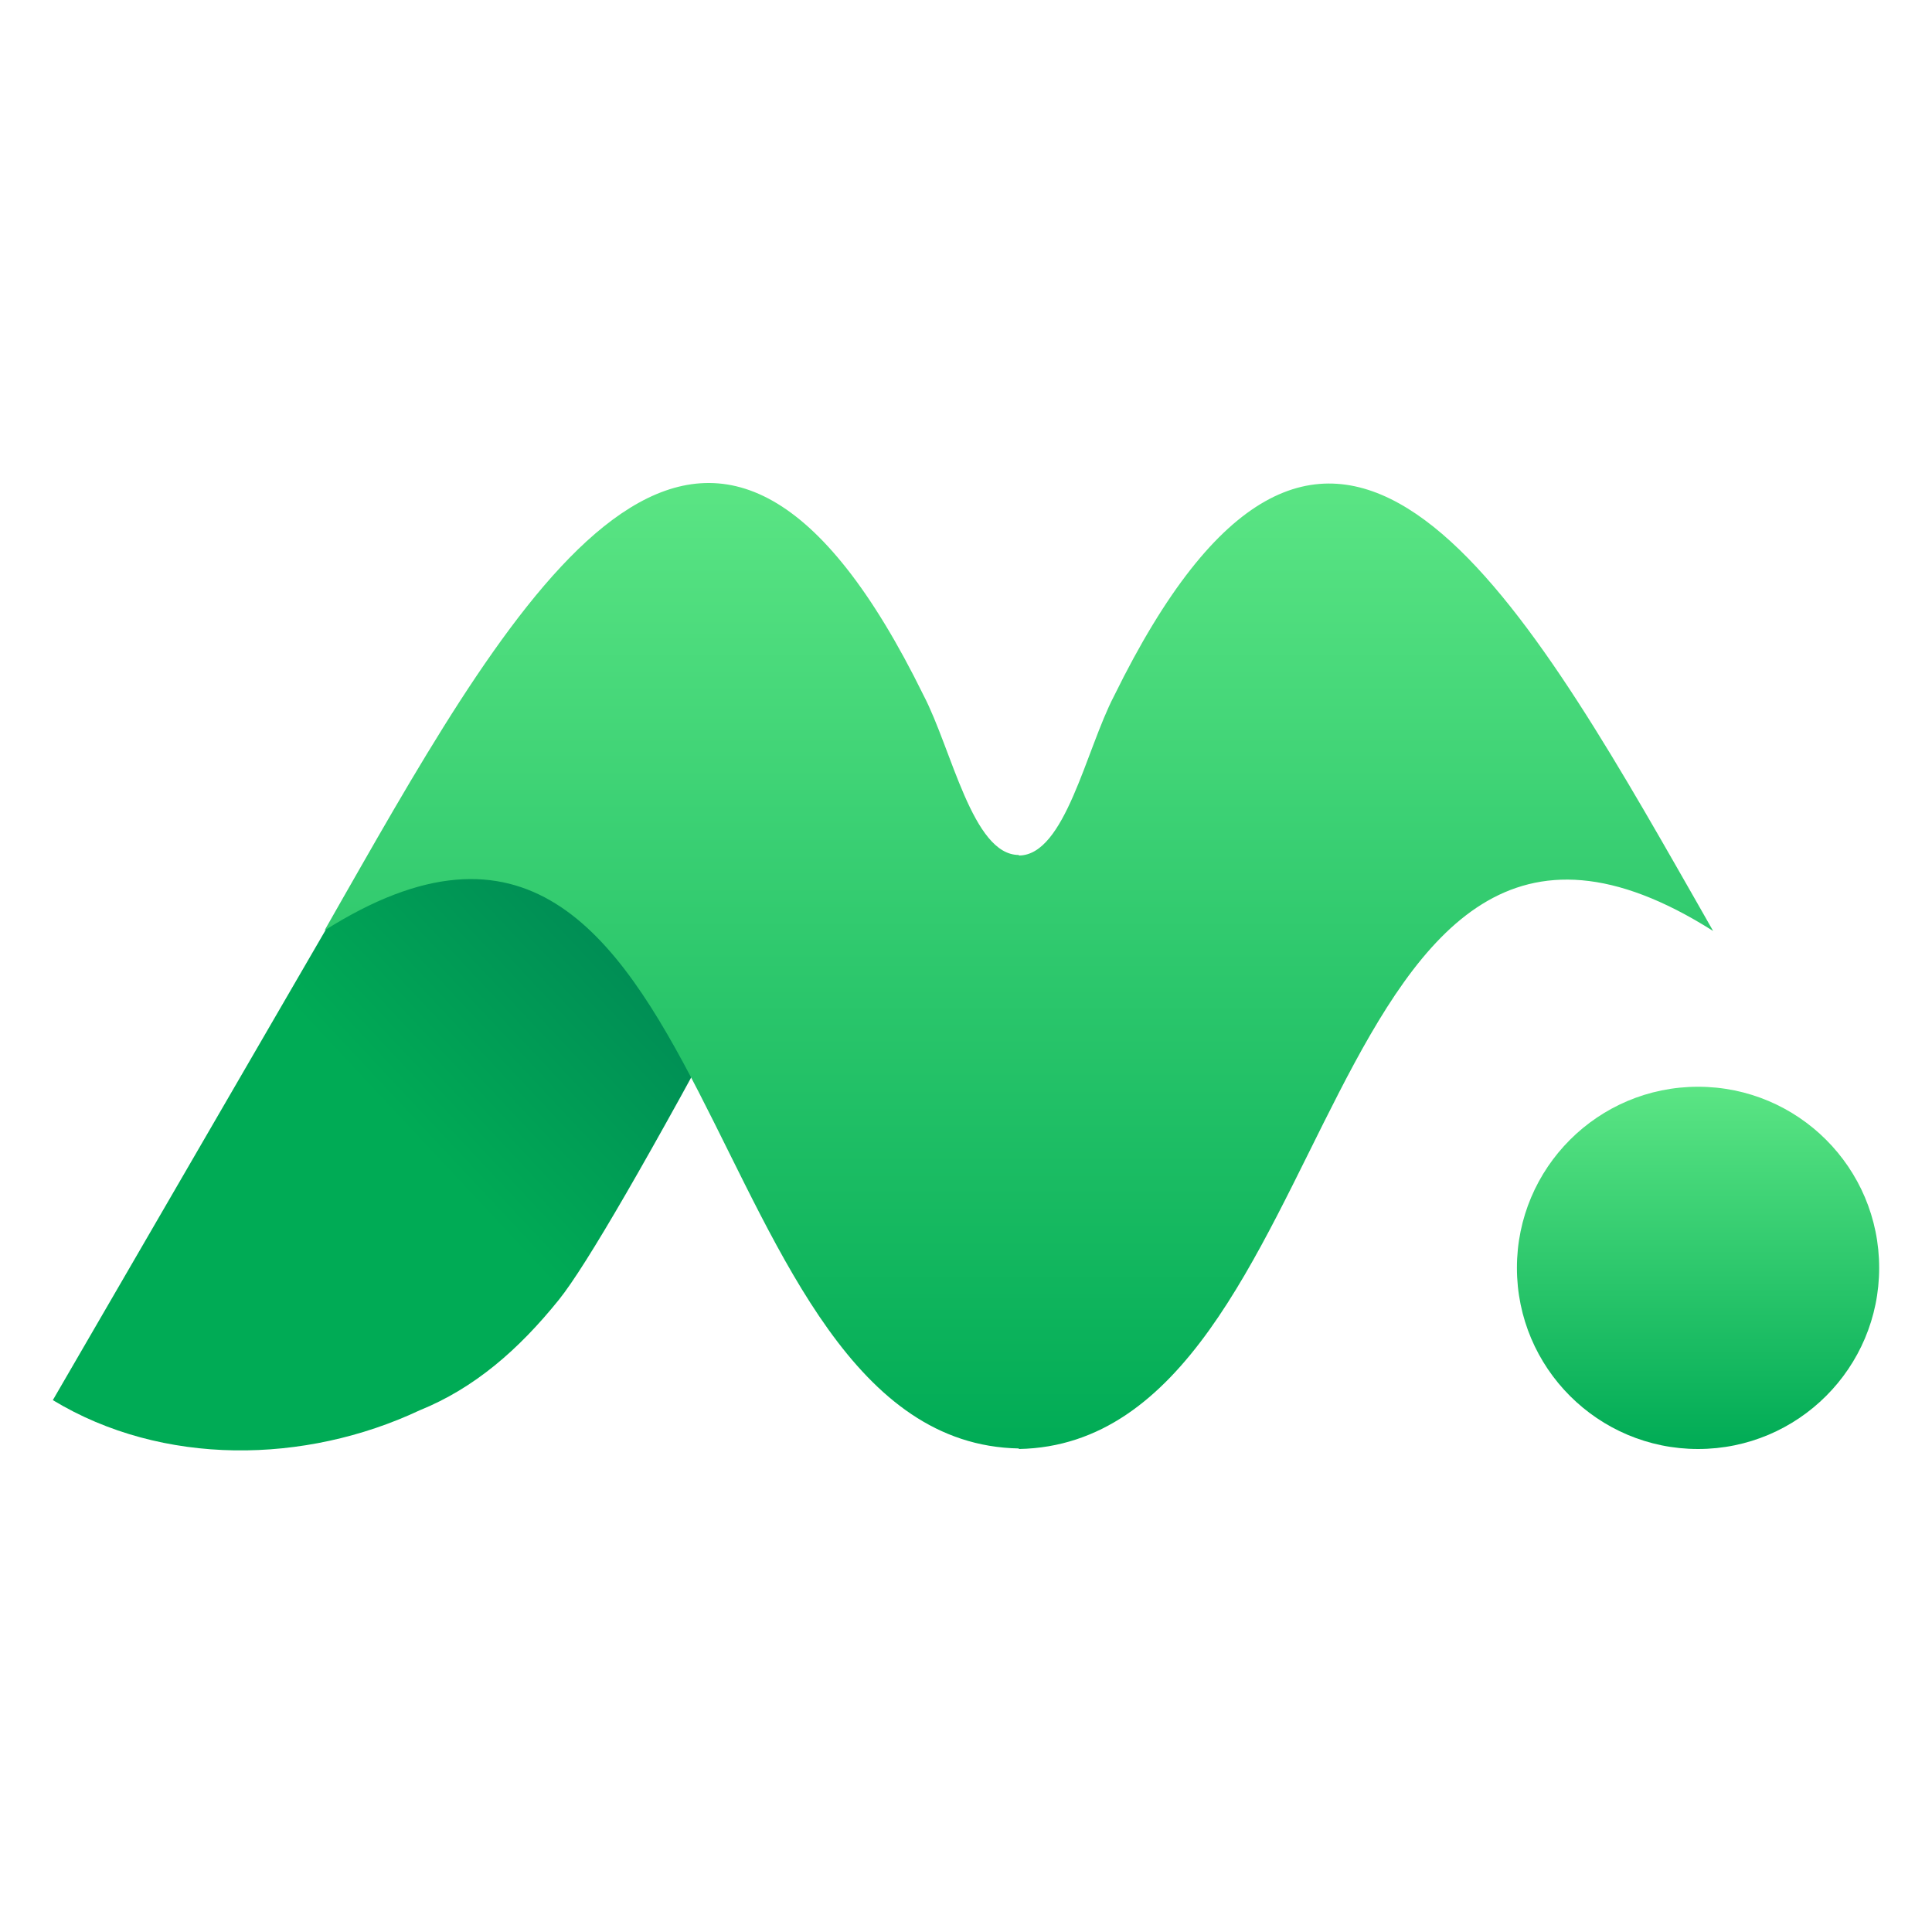
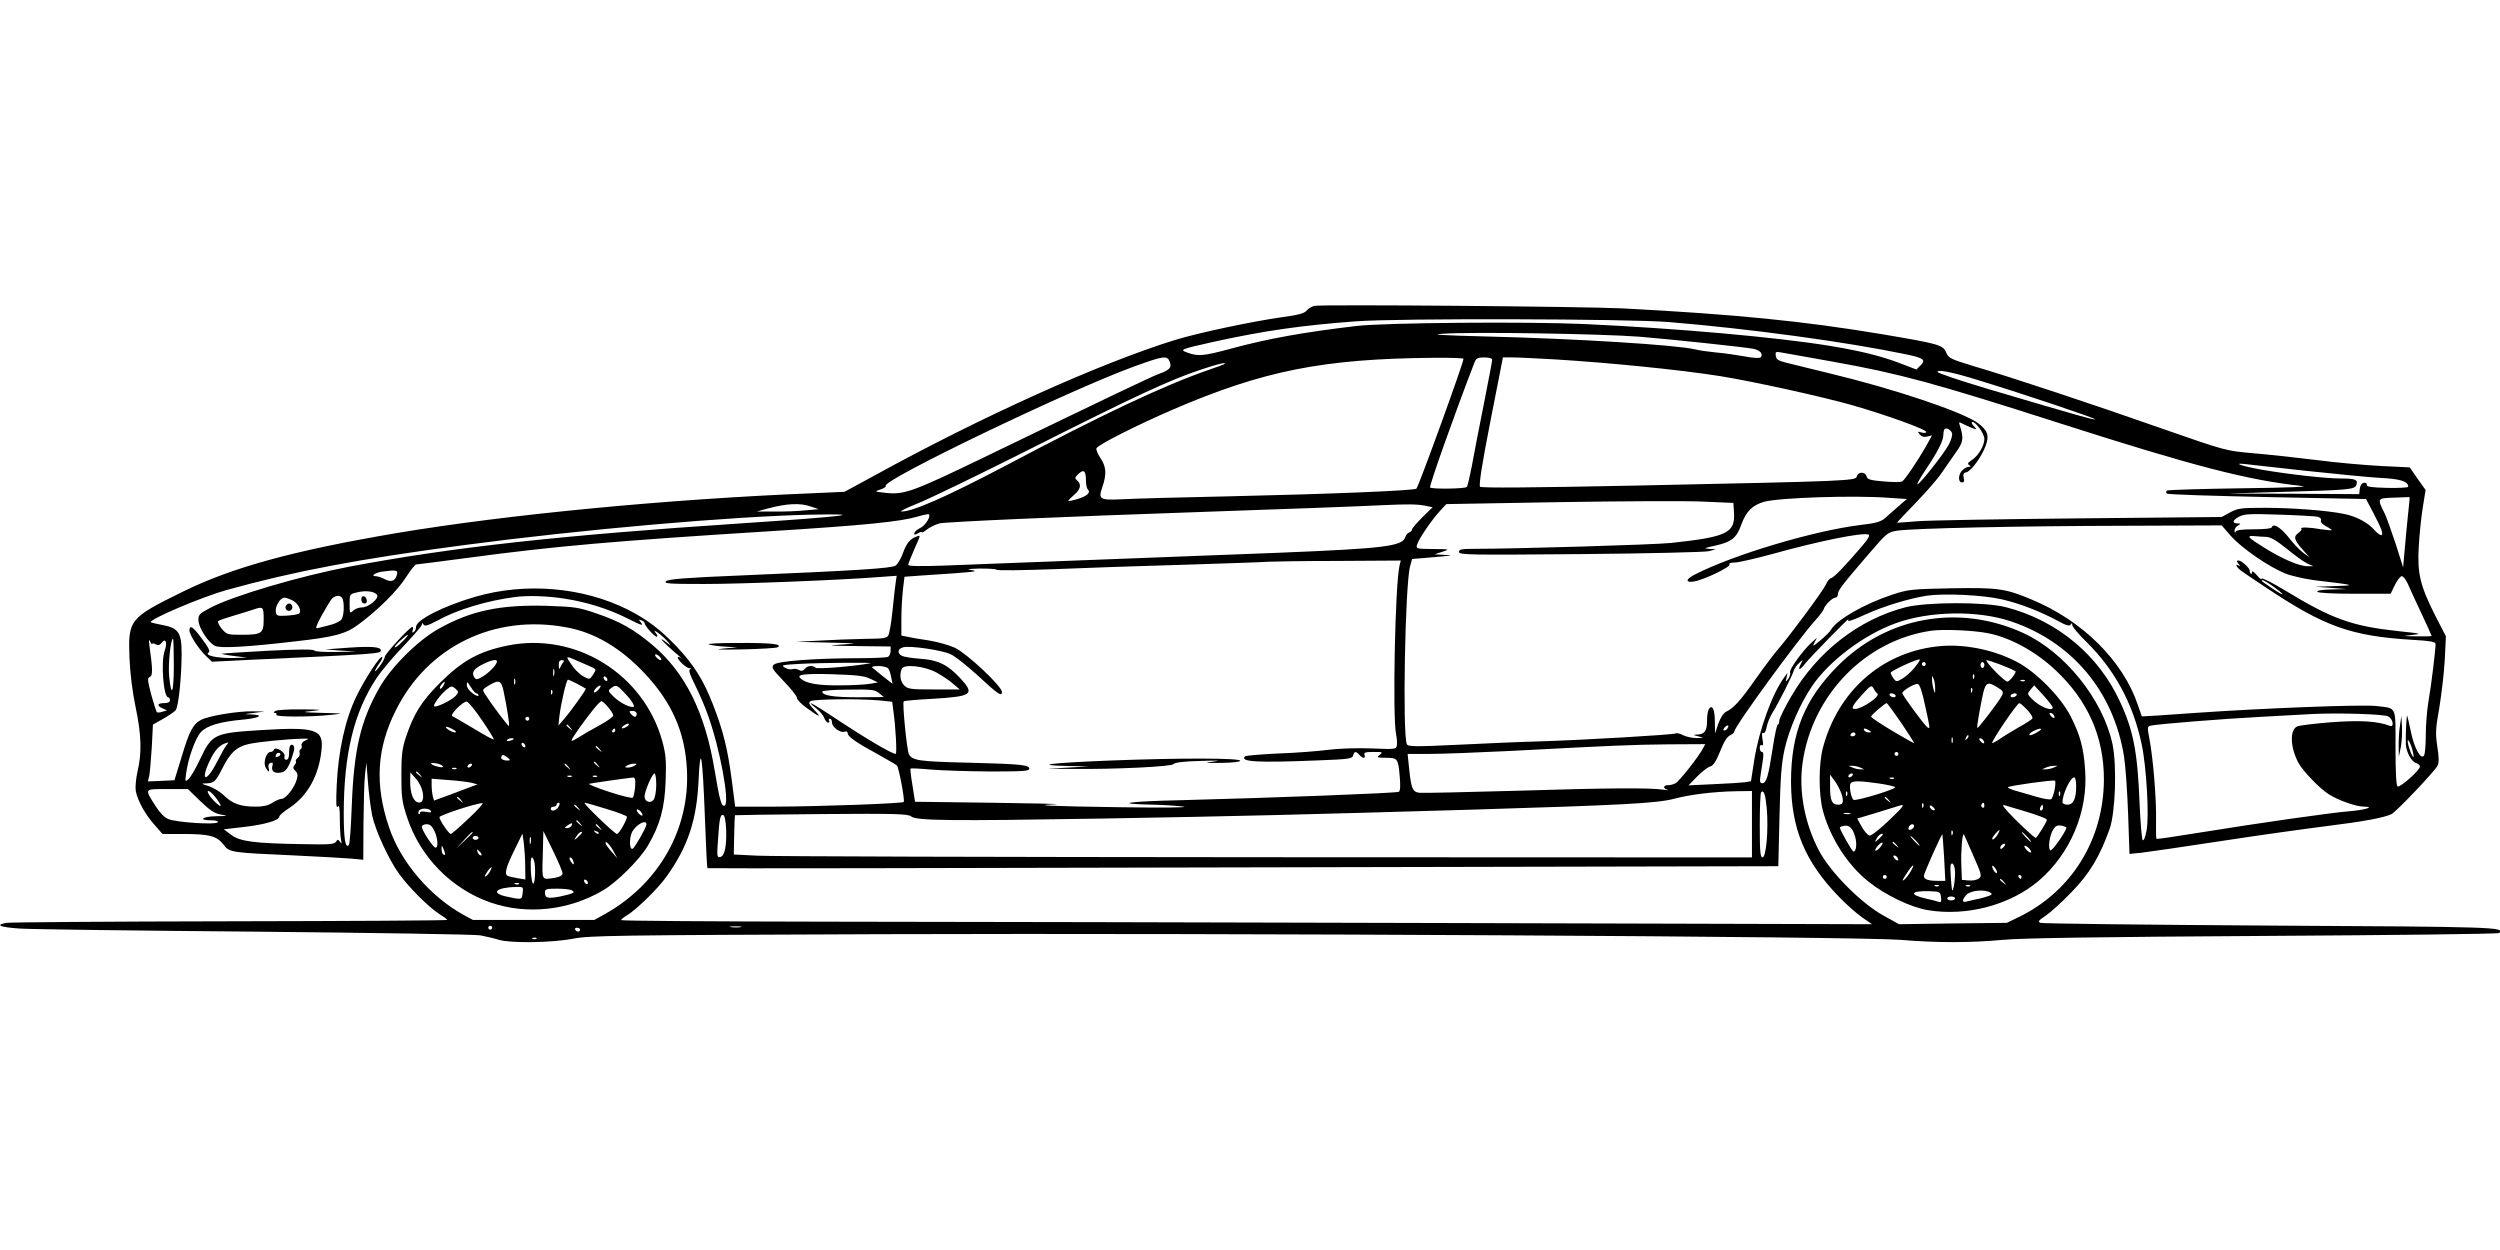
- <svg xmlns="http://www.w3.org/2000/svg" height="512" viewBox="0 0 512 512" width="512">
-   <linearGradient id="a" x1="100%" x2="50%" y1="5.663%" y2="50%">
-     <stop offset="0" stop-color="#007b55" />
-     <stop offset="1" stop-color="#00ab55" />
-   </linearGradient>
-   <linearGradient id="b" x1="50%" x2="50%" y1="0%" y2="100%">
-     <stop offset="0" stop-color="#5be584" />
-     <stop offset="1" stop-color="#00ab55" />
-   </linearGradient>
-   <g fill="none" fill-rule="evenodd" transform="translate(14 128)">
-     <path d="m92.807 83.107c44.289 22.889 46.308 23.935 46.401 23.98.012.009.642.333 44.793 23.153-26.072 48.54-42.693 77.266-49.868 86.179-10.759 13.37-22.495 23.493-36.93 29.334-30.346 14.262-68.07 14.929-97.202-2.704z" fill="url(#a)" />
-     <g fill="url(#b)">
-       <path d="m430.31 101.726c-46.271-80.956-94.1-157.228-149.043-45.344-7.516 14.383-12.995 42.337-25.267 42.337v-.142c-12.272 0-17.749-27.953-25.265-42.337-54.945-111.885-102.774-35.612-149.045 45.344-3.482 6.105-6.827 11.932-9.69 16.996 106.038-67.127 97.11 135.666 184 137.278v.142c86.891-1.611 77.962-204.405 184-137.28-2.861-5.062-6.206-10.889-9.69-16.994" />
-       <path d="m436 256c26.509 0 48-21.491 48-48s-21.491-48-48-48-48 21.491-48 48 21.491 48 48 48" />
-     </g>
+ <svg xmlns="http://www.w3.org/2000/svg" version="1.0" width="1280pt" height="640pt" viewBox="0 0 1280 640" preserveAspectRatio="xMidYMid meet">
+   <g transform="translate(0,640) scale(0.1,-0.1)" fill="#000000" stroke="none">
+     <path d="M6730 4834 c-14 -3 -32 -14 -40 -24 -11 -14 -42 -23 -126 -34 -155 -22 -429 -80 -549 -117 -384 -119 -990 -392 -1540 -695 l-151 -82 -154 -7 c-748 -30 -1570 -109 -2137 -204 -531 -90 -845 -176 -1098 -301 -273 -134 -280 -143 -272 -340 3 -77 15 -173 31 -249 30 -141 33 -237 10 -331 -8 -37 -12 -80 -9 -99 10 -51 47 -119 95 -173 l42 -48 106 0 c133 0 172 -10 206 -54 31 -41 34 -41 366 -56 124 -6 253 -13 288 -16 l62 -6 1 189 c1 103 4 215 8 248 l7 60 8 -100 c4 -55 14 -131 21 -168 16 -77 85 -228 139 -302 50 -69 151 -170 203 -203 24 -15 43 -29 43 -32 0 -3 -501 -6 -1113 -7 -611 -1 -1127 -5 -1144 -8 -60 -11 -34 -22 65 -29 53 -4 594 -11 1202 -16 619 -6 1129 -14 1160 -19 30 -6 73 -16 95 -23 60 -18 273 -15 380 6 83 16 205 18 1585 23 1791 6 4996 -12 5210 -29 189 -16 364 -15 525 0 91 9 493 15 1332 20 661 4 1205 10 1209 15 31 30 -16 32 -1174 38 -636 4 -1165 10 -1175 14 -14 6 -10 12 26 36 24 16 84 70 133 121 93 96 144 181 195 323 30 83 38 325 15 435 -49 229 -245 473 -459 570 -328 149 -696 83 -947 -169 -171 -172 -240 -343 -240 -594 1 -239 71 -409 245 -588 37 -39 91 -86 119 -106 l51 -35 -2150 6 c-1182 3 -2624 7 -3202 7 -579 1 -1053 4 -1053 8 0 4 12 14 28 23 49 29 162 139 206 202 109 153 154 289 163 496 9 190 20 125 32 -193 5 -143 11 -260 13 -262 2 -2 1236 0 2743 4 l2740 6 6 255 c5 208 10 272 27 348 24 103 79 229 139 318 89 131 266 264 429 323 173 63 418 67 589 10 314 -105 527 -360 580 -692 8 -51 17 -184 21 -296 l7 -203 61 6 c34 4 221 31 416 61 195 30 434 63 530 75 194 24 299 44 335 62 27 15 217 215 235 247 8 16 8 41 -1 99 -10 68 -9 91 10 197 11 66 24 175 28 243 l6 124 -57 111 c-75 149 -90 213 -82 347 3 58 12 147 20 198 l15 93 -41 58 -40 58 -144 7 c-80 4 -231 17 -337 31 -106 13 -253 29 -327 35 -134 12 -137 13 -450 122 -358 126 -783 267 -974 323 -121 37 -129 41 -142 71 -16 38 -38 44 -329 93 -399 67 -755 102 -1325 132 -208 10 -1538 21 -1580 13z m1815 -83 c413 -34 913 -102 1218 -166 86 -18 99 -28 70 -56 l-21 -21 -78 30 c-101 39 -207 65 -364 91 -276 45 -783 90 -1260 112 -296 13 -1018 7 -1165 -10 -270 -32 -451 -64 -646 -117 -136 -37 -165 -39 -218 -20 -44 16 -40 17 133 56 254 56 455 85 731 105 216 16 1395 13 1600 -4z m-150 -75 c188 -16 526 -52 583 -62 34 -7 52 -28 36 -44 -5 -5 -40 -3 -80 5 -40 7 -105 17 -145 20 -41 4 -90 11 -109 16 -95 23 -610 55 -1061 66 -238 6 -300 10 -234 14 148 11 817 0 1010 -15z m985 -127 c347 -62 520 -109 1175 -319 678 -217 956 -289 1229 -318 47 -4 -58 -9 -306 -12 -207 -3 -380 -8 -384 -12 -4 -5 -4 -11 0 -15 4 -5 235 -12 514 -18 l506 -10 37 -70 c43 -82 55 -115 40 -115 -6 0 -21 12 -34 26 -32 38 -94 71 -157 83 -90 18 -266 31 -406 31 -118 0 -135 -2 -175 -23 l-44 -24 -730 -7 c-402 -4 -775 -10 -830 -15 -55 -4 -101 -8 -102 -7 -1 1 42 46 95 101 53 55 114 124 134 155 21 30 54 78 73 105 37 51 40 71 20 134 -7 21 -6 22 13 12 11 -6 33 -16 48 -22 28 -10 28 -10 9 10 -10 12 -13 21 -7 21 19 0 62 -61 62 -88 0 -34 -31 -86 -65 -108 -20 -13 -23 -19 -13 -25 10 -7 10 -9 -1 -9 -8 0 -23 -7 -33 -17 -22 -20 -24 -63 -3 -63 11 0 14 7 9 24 -4 18 -1 25 14 28 25 7 76 76 98 134 20 54 12 79 -38 117 -76 57 -429 176 -763 256 -94 23 -192 47 -220 54 -40 10 -51 17 -53 35 -3 21 -1 23 30 17 18 -3 134 -24 258 -46z m-3391 -1 c11 -30 1 -42 -57 -63 -45 -17 -243 -112 -907 -433 -350 -169 -396 -185 -485 -176 -64 7 -65 7 -32 18 18 6 30 14 27 18 -27 26 938 490 1270 611 155 56 171 58 184 25z m1504 15 c5 -8 -229 -653 -241 -665 -11 -10 -453 -28 -952 -39 -250 -5 -498 -12 -550 -15 -120 -6 -128 -1 -106 62 23 67 20 105 -10 149 -14 21 -23 43 -20 50 6 17 206 118 391 198 463 199 767 260 1332 265 83 1 154 -1 156 -5z m147 -5 c0 -7 -20 -112 -44 -233 -24 -121 -52 -263 -61 -315 -10 -52 -21 -99 -25 -103 -8 -10 -179 -12 -188 -3 -6 6 126 378 227 639 9 23 16 27 51 27 25 0 40 -5 40 -12z m320 2 c280 -17 640 -53 849 -86 167 -27 522 -105 676 -149 180 -52 385 -126 378 -138 -2 -4 -14 -5 -26 -1 -20 6 -20 5 -8 -10 10 -12 22 -15 39 -11 l24 6 -32 -58 c-42 -73 -107 -170 -121 -178 -6 -4 -48 -4 -94 0 -70 6 -84 10 -88 26 -7 25 -43 25 -50 0 -6 -23 -28 -24 -1125 -47 -546 -11 -797 -13 -804 -6 -7 7 9 112 53 336 l64 326 50 0 c28 0 124 -5 215 -10z m-1691 -24 c-2 -2 -40 -16 -84 -31 -230 -80 -549 -231 -1032 -487 -302 -159 -482 -239 -538 -237 -11 0 25 18 80 40 55 21 323 151 595 288 528 266 694 343 854 397 89 30 138 42 125 30z m3858 -82 c239 -73 605 -196 600 -201 -5 -4 -81 17 -557 158 -140 42 -250 79 -250 85 0 14 79 -2 207 -42z m-133 -271 c4 -9 -4 -36 -16 -59 -25 -47 -148 -203 -161 -204 -4 0 14 33 41 73 62 92 92 150 92 180 0 13 3 26 6 30 9 9 32 -3 38 -20z m1816 -194 c151 -16 322 -33 380 -36 101 -5 140 -18 140 -45 0 -5 -48 -7 -107 -6 -84 2 -107 6 -105 16 1 8 -5 12 -15 10 -11 -2 -19 -14 -21 -31 l-3 -27 -337 2 -337 1 295 9 c327 9 355 12 364 34 11 28 -4 34 -77 34 -80 0 -274 22 -412 46 -95 17 -149 36 -80 28 22 -2 164 -18 315 -35z m-6250 -49 c0 -20 4 -40 10 -46 16 -16 -4 -34 -53 -49 -26 -8 -47 -12 -47 -9 0 3 14 17 30 31 33 27 38 54 15 73 -13 11 -13 15 7 34 27 25 38 16 38 -34z m4114 -89 l89 -6 -44 -38 c-24 -21 -55 -48 -69 -61 -20 -17 -46 -25 -125 -34 -237 -29 -650 -152 -846 -253 -49 -24 -52 -44 -5 -36 50 8 189 75 181 87 -4 6 7 10 28 10 18 0 105 20 193 44 242 67 460 111 491 99 8 -3 -2 -23 -30 -55 -83 -98 -150 -168 -162 -168 -6 0 -19 -15 -27 -34 -17 -35 -184 -261 -245 -331 -19 -22 -70 -89 -113 -150 -80 -114 -113 -150 -152 -169 -14 -7 -29 -30 -40 -61 l-17 -50 -1 62 c0 61 -14 89 -31 62 -5 -8 -9 -34 -9 -59 0 -52 -12 -69 -49 -71 -25 -1 -24 -2 4 -9 30 -8 30 -8 -8 -9 -21 0 -51 6 -68 14 -16 9 -34 13 -39 10 -11 -7 -473 -34 -700 -41 -85 -2 -271 -10 -412 -17 -228 -11 -259 -10 -265 3 -23 51 -9 822 17 912 l10 36 73 6 c141 12 146 13 92 15 l-50 3 40 13 c40 13 39 13 -48 14 -87 1 -88 1 -81 24 9 29 72 122 115 169 l34 37 575 10 c316 5 647 7 735 3 l160 -7 3 -48 c7 -106 -35 -126 -323 -157 -87 -9 -793 -30 -1008 -30 -65 0 -77 -3 -77 -16 0 -15 51 -16 623 -11 343 3 638 10 657 15 l35 10 -35 2 c-29 2 -25 4 30 16 86 19 111 39 136 109 24 67 57 99 117 116 77 21 459 34 641 20z m2655 -86 c-5 -50 -13 -130 -17 -180 l-8 -90 -38 120 c-22 66 -47 136 -56 155 -40 80 -40 79 47 82 43 2 79 3 80 3 1 -1 -2 -41 -8 -90z m-8176 41 l39 -13 -69 -6 c-37 -4 -108 -7 -158 -6 l-90 0 50 14 c104 28 172 31 228 11z m3142 5 l40 -8 -52 -51 c-29 -29 -53 -57 -53 -62 0 -6 -7 -13 -15 -16 -8 -3 -17 -14 -20 -24 -15 -47 -105 -58 -645 -80 -306 -12 -1460 -56 -1722 -66 -120 -4 -178 -3 -178 4 0 5 14 40 30 77 35 79 35 76 13 68 -33 -11 -52 -35 -70 -85 -10 -28 -27 -57 -38 -64 -22 -14 -196 -25 -785 -50 -292 -12 -378 -19 -390 -30 -12 -12 15 -14 195 -14 192 0 702 20 903 36 l83 6 -5 -34 c-3 -18 -10 -82 -16 -142 -6 -60 -16 -118 -21 -128 -8 -16 -24 -18 -122 -19 -62 -1 -166 -5 -232 -9 l-120 -6 165 -4 c156 -4 160 -4 70 -10 -83 -5 -74 -6 78 -8 l172 -2 0 -24 c0 -13 -7 -27 -16 -30 -9 -3 -79 -6 -157 -6 -224 -1 -407 -15 -425 -33 -14 -14 -8 -23 51 -85 37 -38 67 -76 67 -84 0 -9 21 -32 48 -51 70 -51 81 -54 42 -13 -29 31 -32 38 -20 46 17 11 250 13 351 4 l67 -7 6 -46 c12 -83 19 -221 12 -221 -20 0 -159 82 -339 202 -93 61 -125 76 -69 32 19 -15 38 -37 42 -50 5 -13 14 -24 20 -24 6 0 8 5 5 10 -3 6 -1 10 4 10 6 0 11 -9 11 -20 0 -23 44 -55 65 -46 9 3 15 0 15 -7 0 -18 39 -46 151 -107 52 -29 97 -55 101 -59 10 -9 42 -180 35 -187 -8 -8 -422 -23 -657 -24 l-206 0 -17 133 c-21 162 -44 255 -97 391 -49 125 -96 200 -184 294 -86 90 -152 140 -252 191 -230 115 -522 140 -779 66 -165 -48 -305 -119 -305 -155 0 -11 -5 -22 -12 -26 -8 -5 -9 -2 -5 9 3 10 3 17 -2 17 -13 0 -141 -139 -141 -153 0 -7 -11 -28 -25 -47 -14 -19 -25 -30 -25 -26 0 4 9 21 21 38 12 16 19 31 16 34 -9 10 -89 -111 -133 -203 -57 -118 -92 -279 -100 -452 -4 -90 -3 -122 5 -111 8 11 11 -6 11 -65 0 -44 3 -91 6 -105 5 -20 3 -22 -5 -10 -10 13 -12 13 -21 0 -8 -13 -36 -15 -172 -12 -250 4 -320 14 -365 48 l-37 28 104 12 c105 12 180 34 180 53 0 6 24 27 54 46 91 61 149 165 162 294 12 107 -28 120 -308 103 -241 -15 -252 -20 -312 -146 -24 -51 -52 -99 -62 -106 -16 -14 -17 -12 -11 30 10 77 47 180 75 211 31 34 97 54 220 65 81 8 106 23 40 26 -42 1 -42 1 12 8 l55 7 -61 1 c-73 2 -224 -23 -263 -43 -42 -21 -62 -58 -101 -190 l-37 -120 -68 -3 -68 -3 7 28 c3 15 9 81 13 145 l6 118 51 29 c29 16 57 36 65 44 15 18 30 164 31 289 0 109 -16 133 -99 148 -30 6 -56 12 -59 14 -13 13 262 130 388 165 349 97 678 159 1215 230 604 80 1367 147 1780 156 300 6 173 -9 -365 -45 -925 -61 -1475 -122 -2000 -221 -256 -49 -602 -151 -715 -212 -55 -29 -60 -35 -59 -64 2 -39 51 -114 85 -130 28 -13 162 -6 409 23 205 23 260 38 327 88 99 73 200 174 242 241 23 36 46 65 52 65 6 0 129 16 273 35 442 59 725 84 1536 135 495 31 668 49 758 75 30 9 56 14 58 12 11 -11 -18 -57 -42 -69 -15 -7 -30 -19 -32 -26 -3 -11 0 -12 17 -3 11 7 21 9 21 6 0 -4 12 3 26 14 15 12 43 25 63 31 33 8 610 34 1376 60 329 11 818 29 905 34 113 5 166 5 205 -3z m4572 -57 c13 -4 20 -11 16 -19 -3 -8 8 -20 27 -30 18 -9 30 -18 28 -20 -1 -1 -25 1 -53 5 -62 11 -111 12 -102 3 4 -3 -2 -12 -13 -20 -29 -20 -25 -37 18 -85 l37 -42 -33 24 c-18 14 -51 48 -73 77 -41 52 -80 76 -87 54 -2 -7 -35 -11 -92 -11 -61 0 -90 -4 -93 -12 -3 -8 -6 -6 -6 4 -1 9 7 22 17 27 16 10 16 10 0 11 -31 0 -28 17 5 34 28 15 55 16 207 11 96 -3 185 -8 197 -11z m-444 -99 c54 -61 191 -156 277 -191 32 -13 100 -28 152 -35 211 -25 214 -26 103 -30 l-100 -3 80 -6 80 -6 -78 -2 c-49 -1 -76 -6 -72 -12 4 -6 78 -10 191 -10 l184 0 22 45 c12 25 28 45 35 45 7 0 21 -17 30 -37 9 -21 40 -89 70 -152 29 -62 53 -115 53 -117 0 -2 -35 -3 -77 -2 -75 1 -76 1 -23 7 52 6 48 7 -65 19 -244 26 -344 62 -587 210 -65 39 -118 66 -118 59 -1 -6 -12 2 -25 18 -14 17 -25 24 -25 16 0 -8 -3 -12 -6 -9 -3 4 -6 10 -5 15 0 14 -42 53 -57 53 -12 0 -12 -2 -1 -17 10 -11 10 -14 2 -9 -22 13 -13 -8 10 -25 12 -9 69 -48 127 -86 302 -202 438 -250 753 -269 90 -5 117 -10 117 -21 0 -32 -22 -214 -36 -292 -8 -46 -14 -125 -14 -175 0 -50 -4 -97 -9 -104 -15 -25 -49 35 -66 116 -9 42 -18 82 -20 87 -4 12 -9 -108 -7 -148 3 -40 30 -88 53 -94 10 -3 19 -11 19 -18 0 -18 -100 -107 -114 -102 -7 3 -11 65 -11 197 0 220 8 202 -96 215 -72 9 -582 -11 -928 -35 -151 -11 -275 -19 -275 -18 -1 2 -10 28 -20 58 -76 226 -283 432 -543 540 -136 57 -173 62 -411 58 -205 -4 -222 -6 -302 -32 -145 -48 -285 -128 -316 -181 -5 -10 -30 -34 -54 -54 -38 -32 -42 -33 -30 -11 l13 25 -28 -25 c-46 -42 -115 -138 -110 -152 3 -7 -1 -22 -9 -33 -14 -19 -15 -19 -9 5 l5 25 -16 -22 c-62 -83 -130 -272 -154 -423 l-17 -110 -30 -5 c-16 -2 -88 -7 -160 -10 l-130 -6 45 46 c25 25 55 48 67 51 15 4 29 25 50 77 19 48 35 75 51 82 12 5 22 15 22 20 0 25 327 473 417 572 21 23 39 48 41 55 5 20 44 58 59 58 7 0 13 8 13 18 0 19 23 49 159 207 92 107 96 110 145 118 78 12 617 24 1166 25 l495 2 48 -55z m182 -4 c21 -1 53 -20 105 -62 41 -34 89 -68 105 -75 l30 -13 -30 0 c-41 -1 -129 37 -219 93 -89 55 -97 65 -53 61 17 -2 46 -3 62 -4z m-4439 -145 c-23 -92 -37 -777 -18 -866 4 -19 6 -44 4 -56 -3 -20 -7 -21 -129 -16 -71 3 -168 0 -222 -7 -53 -7 -169 -16 -258 -19 -89 -4 -165 -11 -168 -14 -29 -29 59 -34 380 -21 151 6 168 8 173 25 5 22 15 23 32 3 7 -8 17 -15 22 -15 6 0 8 7 4 15 -4 12 4 15 46 15 48 0 50 -1 32 -15 -17 -13 -15 -14 32 -15 60 0 63 -3 71 -101 4 -42 2 -69 -5 -73 -12 -7 -647 -31 -1117 -43 -277 -6 -352 -19 -140 -23 55 -1 125 -6 155 -10 30 -5 -115 -6 -325 -3 -358 5 -464 10 -329 15 32 2 -116 5 -331 8 l-390 5 -13 83 c-8 46 -12 85 -10 87 2 2 48 0 103 -5 55 -5 191 -9 303 -10 169 0 202 2 202 14 0 20 -42 24 -310 31 -259 6 -290 11 -307 45 -10 23 -34 260 -26 269 2 3 67 9 146 13 204 12 220 23 145 104 -65 70 -114 95 -205 101 -43 3 -86 10 -95 15 -26 13 -22 37 7 44 35 9 193 -14 241 -35 23 -10 83 -58 135 -105 109 -101 129 -115 129 -89 0 29 -178 196 -240 226 -30 14 -91 31 -135 38 -44 6 -93 15 -110 19 l-30 6 0 85 c0 46 4 114 8 150 l8 66 95 7 c266 17 290 20 249 27 -31 5 -21 6 42 8 45 0 83 -2 85 -6 2 -5 136 -3 298 3 162 7 468 17 680 23 212 7 399 13 415 15 17 1 176 4 354 4 l323 2 -6 -24z m-5133 -46 c-9 -35 -28 -43 -62 -26 -16 9 -38 16 -48 16 -27 0 -2 18 32 23 72 10 83 8 78 -13z m9602 -60 c24 -17 47 -35 51 -41 3 -6 -19 6 -50 27 -31 20 -56 38 -56 40 0 9 14 2 55 -26z m-9705 -45 c14 -17 -42 -65 -77 -65 -15 0 -35 -7 -45 -17 -17 -15 -18 -14 -18 34 0 51 0 51 38 60 44 11 87 6 102 -12z m8321 -24 c91 -21 199 -63 287 -111 42 -23 58 -27 64 -18 6 10 8 9 8 -2 0 -9 32 -47 71 -85 146 -144 239 -315 284 -524 25 -115 40 -377 25 -445 -7 -37 -15 -54 -20 -46 -4 7 -11 88 -15 179 -10 265 -31 379 -100 527 -110 241 -324 418 -584 485 -108 28 -405 27 -514 0 -240 -62 -452 -227 -585 -455 -34 -58 -62 -115 -62 -126 0 -11 -3 -20 -8 -20 -4 0 -16 -55 -26 -122 -22 -143 -32 -178 -53 -178 -12 0 -14 8 -9 40 3 22 9 58 12 80 4 27 3 40 -5 40 -6 0 -11 9 -11 21 0 12 4 17 11 14 7 -5 8 5 3 30 -4 25 -3 36 4 32 5 -4 13 8 17 29 3 20 17 53 29 73 30 47 102 190 110 217 4 12 16 30 28 40 21 19 21 19 9 -4 -19 -37 -7 -36 21 0 24 31 233 245 222 227 -9 -16 12 -9 92 27 88 40 219 80 309 94 89 13 288 4 386 -19z m-8497 3 c10 -27 7 -89 -6 -106 -7 -9 -33 -22 -58 -28 -25 -6 -53 -14 -63 -16 -14 -4 -10 8 19 63 21 37 44 76 52 86 19 21 48 22 56 1z m1136 1 c112 -17 224 -52 320 -100 77 -39 88 -42 70 -20 -11 13 -10 14 4 9 9 -3 16 -10 16 -14 0 -13 51 -70 62 -70 6 0 4 7 -3 17 -26 31 23 -2 56 -38 17 -19 21 -27 10 -18 -73 58 -34 13 52 -60 15 -13 20 -18 11 -11 -10 7 -18 9 -18 4 0 -14 43 -54 59 -55 10 0 11 -2 4 -6 -9 -3 -1 -28 26 -81 21 -42 51 -111 65 -152 62 -170 113 -448 87 -464 -16 -10 -26 23 -51 174 -49 301 -151 507 -322 650 -93 78 -164 118 -281 158 -95 33 -113 35 -252 40 -245 7 -393 -24 -562 -119 -106 -60 -243 -197 -302 -303 -95 -168 -129 -314 -140 -602 -4 -106 -10 -197 -15 -201 -18 -18 -26 31 -26 162 0 302 52 519 168 693 26 39 89 114 140 166 50 53 92 101 92 108 0 10 2 10 9 0 6 -10 22 -5 73 22 100 55 249 100 393 119 68 9 166 6 255 -8z m-1391 -10 c28 -14 47 -53 33 -66 -4 -4 -32 -9 -62 -11 -51 -3 -55 -1 -58 20 -4 28 23 72 44 72 8 0 28 -7 43 -15z m-149 -95 c0 -73 -9 -80 -113 -80 -72 0 -76 1 -102 31 -14 18 -22 35 -18 39 4 4 42 17 83 29 41 12 86 26 100 31 47 16 50 13 50 -50z m1550 -42 c144 -26 276 -104 399 -234 140 -148 209 -303 218 -494 16 -304 -143 -584 -418 -739 l-56 -31 -311 0 -311 0 -48 26 c-172 95 -323 272 -382 451 -73 217 -62 403 36 597 163 327 505 493 873 424z m7273 -29 c115 -21 246 -92 349 -188 168 -157 251 -344 250 -565 -2 -304 -164 -567 -431 -699 l-66 -32 -276 -3 -276 -4 -79 44 c-115 63 -274 223 -332 335 -73 140 -103 303 -83 446 49 350 323 630 661 678 61 8 208 2 283 -12z m-8113 -44 c-18 -19 -36 -32 -39 -29 -5 5 57 63 68 64 3 0 -10 -16 -29 -35z m-1281 -12 c1 4 9 4 18 -2 12 -6 20 -5 29 6 21 30 33 5 17 -39 -20 -58 -6 -238 18 -238 5 0 9 -7 9 -15 0 -10 -10 -15 -30 -15 -35 0 -39 -13 -7 -27 l22 -10 -23 -7 c-13 -5 -26 -5 -29 -2 -3 3 -16 44 -29 90 -19 75 -20 85 -7 90 16 6 15 40 -2 161 -4 29 -3 35 4 20 5 -11 10 -16 10 -12z m111 -109 c0 -143 -13 -172 -24 -55 -6 61 8 191 20 191 2 0 4 -61 4 -136z m2490 41 c7 -8 8 -15 2 -15 -5 0 -15 7 -22 15 -7 8 -8 15 -2 15 5 0 15 -7 22 -15z m1075 -31 c-84 -16 -272 -31 -279 -23 -15 14 -42 11 -56 -6 -9 -11 -17 -12 -30 -5 -10 6 -25 7 -33 4 -9 -3 -26 0 -39 8 -21 12 -13 14 77 19 113 6 391 8 360 3z m92 -26 c6 -7 13 -28 16 -46 l7 -33 -48 37 c-26 21 -51 42 -56 46 -6 4 8 8 31 8 22 0 45 -6 50 -12z m249 -22 c27 -15 65 -40 84 -57 l34 -29 -132 0 c-119 0 -134 2 -152 20 -20 20 -26 54 -13 85 10 27 117 15 179 -19z m-341 -31 l40 -19 -40 -7 c-22 -4 -92 -8 -156 -8 -108 -1 -167 9 -196 32 -31 23 5 29 156 25 124 -4 164 -8 196 -23z m46 -74 l24 -20 -132 -1 c-126 0 -183 9 -183 29 0 5 60 10 133 10 120 2 136 0 158 -18z m7727 -119 c25 -14 32 -58 7 -48 -62 24 -152 29 -301 18 -85 -7 -163 -16 -174 -22 -37 -20 -34 -105 7 -184 21 -41 110 -134 157 -163 49 -31 139 -63 180 -63 59 -1 4 -17 -79 -24 -89 -7 -448 -58 -770 -110 -115 -19 -212 -33 -214 -31 -2 2 -3 46 -2 97 2 109 -15 313 -33 410 -13 66 -12 69 8 73 35 8 357 34 566 45 107 6 222 12 255 14 130 7 370 0 393 -12z m-3383 -61 c-3 -6 -11 -11 -17 -11 -6 0 -6 6 2 15 14 17 26 13 15 -4z m-7283 -63 c-13 -6 -21 -17 -18 -24 3 -8 1 -16 -5 -20 -6 -3 -8 -12 -5 -19 3 -8 -2 -19 -10 -26 -8 -6 -12 -14 -9 -17 3 -3 0 -11 -7 -19 -9 -11 -8 -18 4 -30 12 -11 14 -23 7 -45 -11 -41 -56 -98 -77 -98 -9 0 -30 -9 -47 -20 -21 -14 -47 -20 -85 -20 -77 0 -118 14 -161 55 -20 20 -56 42 -80 50 -40 12 -41 14 -14 14 42 2 48 8 83 76 40 80 72 111 133 125 46 11 194 26 279 28 33 1 33 0 12 -10z m10787 -39 c17 -57 7 -60 -12 -5 -9 26 -12 46 -8 46 4 0 13 -18 20 -41z m-11190 15 c-7 -9 -29 -48 -49 -87 -54 -106 -87 -99 -36 8 23 50 47 77 76 88 23 8 23 8 9 -9z m7560 -16 c-20 -40 -121 -168 -140 -178 -10 -6 -27 -10 -38 -10 -26 0 -28 -17 -3 -24 9 -3 -1 -2 -23 1 -68 10 -280 9 -760 -6 -253 -7 -473 -12 -489 -10 -34 5 -41 22 -52 131 l-7 68 114 0 c63 0 247 7 409 15 549 29 625 32 813 34 l188 1 -12 -22z m-7693 -270 c51 -49 73 -63 107 -69 38 -6 35 -7 -25 -8 -72 -1 -97 -21 -27 -21 25 0 38 -4 34 -10 -9 -14 -210 -1 -252 16 -21 8 -44 32 -66 66 -58 92 -61 88 59 88 l106 0 64 -62z m78 19 c15 -19 26 -38 26 -42 0 -11 -49 35 -61 58 -17 30 8 19 35 -16z m7866 -137 l0 -170 -2487 1 c-1369 1 -2542 4 -2607 8 l-119 6 2 100 c1 55 3 100 4 101 1 1 200 4 443 6 378 3 443 1 459 -12 26 -22 199 -24 978 -11 697 12 1020 20 1907 46 757 23 932 32 1020 55 83 22 204 37 323 39 l77 1 0 -170z m76 79 c9 -106 -3 -249 -22 -249 -11 0 -14 29 -14 163 0 90 3 167 7 171 14 13 22 -11 29 -85z m-5328 -107 c3 -85 -8 -136 -31 -140 -16 -3 -17 5 -11 85 7 112 12 135 27 130 7 -2 13 -30 15 -75z m-1198 -502 c0 -5 -4 -10 -10 -10 -5 0 -10 5 -10 10 0 6 5 10 10 10 6 0 10 -4 10 -10z m1273 3 c-13 -2 -35 -2 -50 0 -16 2 -5 4 22 4 28 0 40 -2 28 -4z m-823 -13 c0 -5 -4 -10 -9 -10 -6 0 -13 5 -16 10 -3 6 1 10 9 10 9 0 16 -4 16 -10z m-223 -46 c-3 -3 -12 -4 -19 -1 -8 3 -5 6 6 6 11 1 17 -2 13 -5z" />
+     <path d="M970 3172 c0 -23 49 -98 87 -133 l28 -27 180 9 c677 31 685 32 685 49 0 18 -47 22 -164 14 l-121 -9 80 -6 80 -5 -107 -2 c-63 -1 -108 2 -110 8 -2 6 -84 6 -240 -2 -131 -7 -236 -14 -234 -16 2 -1 32 -7 67 -11 l64 -8 -77 -2 c-80 -1 -143 14 -120 28 9 6 1 24 -33 69 -46 63 -65 76 -65 44z" />
+     <path d="M3630 3100 c14 -4 52 -9 85 -11 l60 -3 -75 -7 c-49 -5 -16 -6 97 -4 95 2 178 7 185 11 26 16 -32 23 -202 22 -102 0 -165 -3 -150 -8z" />
+     <path d="M1410 2760 c-11 -7 -11 -10 -2 -10 7 0 10 -4 7 -10 -7 -11 169 -12 280 0 69 7 68 7 -45 10 -106 3 -110 4 -50 10 56 6 48 7 -55 8 -66 1 -127 -3 -135 -8z" />
+     <path d="M12288 2686 c-5 -27 -7 -74 -7 -105 l1 -56 10 49 c5 27 8 74 6 105 l-3 56 -7 -49z" />
+     <path d="M5683 2506 c-305 -12 -403 -24 -212 -28 l104 -2 -105 -6 -105 -6 130 -1 c218 -2 506 12 514 25 5 8 52 14 137 16 88 3 110 2 69 -3 -54 -7 -51 -8 38 -7 57 1 97 5 97 11 0 14 -304 15 -667 1z" />
+     <path d="M1850 3331 c0 -12 6 -21 16 -21 9 0 14 7 12 17 -5 25 -28 28 -28 4z" />
+     <path d="M1464 3299 c-10 -17 13 -36 27 -22 12 12 4 33 -11 33 -5 0 -12 -5 -16 -11z" />
+     <path d="M2600 3095 c-148 -30 -233 -77 -350 -194 -92 -92 -132 -156 -172 -276 -19 -58 -23 -91 -23 -195 0 -111 3 -135 29 -214 67 -204 227 -367 428 -437 186 -64 400 -41 575 62 73 43 188 158 230 229 62 106 86 191 91 331 4 107 1 137 -17 204 -95 344 -443 560 -791 490z m408 -101 c48 -21 47 -19 28 -49 -16 -24 -18 -25 -46 -10 -16 8 -40 30 -53 47 -42 57 -42 61 -3 44 20 -9 53 -23 74 -32z m-467 9 c-12 -23 -50 -57 -80 -73 -19 -10 -25 -9 -32 1 -16 25 -5 44 41 67 55 28 85 30 71 5z m342 5 c-6 -7 -13 -20 -16 -28 -3 -9 -6 -3 -6 13 -1 19 4 27 15 27 12 0 14 -4 7 -12z m-46 -65 c-3 -10 -5 -4 -5 12 0 17 2 24 5 18 2 -7 2 -21 0 -30z m273 -24 c0 -6 -4 -7 -10 -4 -5 3 -10 11 -10 16 0 6 5 7 10 4 6 -3 10 -11 10 -16z m-473 -21 c-3 -7 -5 -2 -5 12 0 14 2 19 5 13 2 -7 2 -19 0 -25z m318 1 c22 -12 42 -23 44 -25 4 -4 -76 -115 -114 -159 l-26 -30 5 47 c8 67 36 188 44 188 4 0 25 -10 47 -21z m-685 -10 c-7 -11 -14 -18 -17 -15 -3 3 0 12 7 21 18 21 23 19 10 -6z m170 -39 c5 0 10 -5 10 -11 0 -6 -13 -1 -30 11 -18 13 -30 30 -30 43 0 19 3 18 20 -10 11 -18 24 -33 30 -33z m139 8 c17 -82 31 -171 27 -175 -3 -4 -87 107 -120 159 -18 27 -18 27 16 48 53 32 65 27 77 -32z m-246 -21 c-20 -22 -102 -62 -110 -53 -7 7 33 61 64 86 24 19 27 19 45 4 17 -16 17 -18 1 -37z m732 33 c-10 -11 -20 -18 -23 -15 -7 6 18 35 31 35 5 0 2 -9 -8 -20z m131 -16 c40 -41 59 -74 45 -74 -24 0 -69 24 -98 52 -30 29 -31 32 -15 44 25 20 31 18 68 -22z m-369 -6 c-3 -8 -6 -5 -6 6 -1 11 2 17 5 13 3 -3 4 -12 1 -19z m-359 -136 c35 -51 62 -95 60 -98 -3 -2 -49 23 -103 56 -54 32 -103 61 -109 63 -16 6 56 78 74 75 8 -2 44 -45 78 -96z m646 67 c14 -17 26 -36 26 -42 0 -7 -31 -29 -68 -49 -37 -20 -87 -49 -111 -64 -47 -29 -47 -26 7 51 55 77 102 135 112 135 4 0 20 -14 34 -31z m146 -34 c0 -8 -4 -15 -9 -15 -5 0 -14 7 -21 15 -10 13 -9 15 9 15 12 0 21 -6 21 -15z m-550 -25 c0 -5 -4 -10 -10 -10 -5 0 -10 5 -10 10 0 6 5 10 10 10 6 0 10 -4 10 -10z m500 -40 c-24 -15 -37 -11 -16 5 11 8 22 12 25 9 3 -3 -1 -9 -9 -14z m-289 -7 c13 -16 12 -17 -3 -4 -17 13 -22 21 -14 21 2 0 10 -8 17 -17z m-601 -8 c16 -9 19 -14 9 -15 -8 0 -24 7 -35 15 -24 18 -7 19 26 0z m830 -5 c0 -5 -5 -10 -11 -10 -5 0 -7 5 -4 10 3 6 8 10 11 10 2 0 4 -4 4 -10z m-520 -44 c0 -2 -9 -6 -20 -9 -11 -3 -18 -1 -14 4 5 9 34 13 34 5z m60 -37 c0 -6 -4 -7 -10 -4 -5 3 -10 11 -10 16 0 6 5 7 10 4 6 -3 10 -11 10 -16z m381 -16 c13 -16 12 -17 -3 -4 -17 13 -22 21 -14 21 2 0 10 -8 17 -17z m-461 -54 c0 -3 -11 -4 -24 -2 -16 3 -23 10 -19 19 4 10 9 11 24 1 10 -6 19 -15 19 -18z m-343 -32 c4 -6 -4 -7 -23 -3 -41 10 -51 24 -14 18 17 -2 33 -9 37 -15z m794 6 c13 -16 12 -17 -3 -4 -17 13 -22 21 -14 21 2 0 10 -8 17 -17z m-646 -3 c-3 -5 -11 -10 -16 -10 -6 0 -7 5 -4 10 3 6 11 10 16 10 6 0 7 -4 4 -10z m496 -7 c13 -16 12 -17 -3 -4 -17 13 -22 21 -14 21 2 0 10 -8 17 -17z m339 7 c-8 -5 -24 -10 -35 -10 -17 0 -17 2 -5 10 8 5 24 10 35 10 17 0 17 -2 5 -10z m-913 -16 c-3 -3 -12 -4 -19 -1 -8 3 -5 6 6 6 11 1 17 -2 13 -5z m-186 -31 c13 -16 12 -17 -3 -4 -10 7 -18 15 -18 17 0 8 8 3 21 -13z m13 -88 c8 -41 -3 -61 -28 -52 -22 9 -36 50 -36 105 l1 47 28 -31 c16 -17 31 -48 35 -69z m1196 37 c0 -32 -6 -66 -13 -76 -16 -22 -47 -11 -47 16 0 26 40 118 51 118 5 0 9 -26 9 -58z m-433 42 c-3 -3 -12 -4 -19 -1 -8 3 -5 6 6 6 11 1 17 -2 13 -5z m130 0 c-3 -3 -12 -4 -19 -1 -8 3 -5 6 6 6 11 1 17 -2 13 -5z m195 -51 c-2 -27 -8 -52 -12 -57 -5 -4 -59 9 -122 30 -62 20 -108 39 -102 41 10 3 193 29 224 32 12 1 14 -9 12 -46z m-837 19 l30 -8 -30 -11 c-17 -6 -67 -25 -111 -42 l-82 -30 -6 22 c-3 12 -6 37 -6 56 l0 34 88 -7 c48 -3 100 -10 117 -14z m-54 -89 c13 -16 12 -17 -3 -4 -10 7 -18 15 -18 17 0 8 8 3 21 -13z m39 -93 c-46 -44 -88 -80 -92 -80 -10 0 -58 71 -58 86 0 10 185 71 220 72 8 1 -23 -35 -70 -78z m460 60 c-11 -21 -40 -28 -40 -10 0 6 7 10 15 10 8 0 15 5 15 10 0 6 5 10 10 10 7 0 7 -6 0 -20z m246 -12 c57 -17 104 -35 104 -40 0 -17 -41 -88 -51 -88 -12 0 -177 159 -166 160 5 0 56 -14 113 -32z m-145 5 c13 -16 12 -17 -3 -4 -10 7 -18 15 -18 17 0 8 8 3 21 -13z m-755 -15 c5 -8 -2 -9 -24 -5 -21 4 -32 3 -32 -5 0 -6 -3 -9 -6 -5 -3 3 -3 10 1 16 8 15 52 14 61 -1z m1084 -20 c0 -6 -7 -5 -15 2 -8 7 -15 17 -15 22 0 6 7 5 15 -2 8 -7 15 -17 15 -22z m-319 -45 c13 -16 12 -17 -3 -4 -17 13 -22 21 -14 21 2 0 10 -8 17 -17z m-46 -12 c-3 -6 -14 -11 -23 -11 -13 0 -13 2 4 14 21 15 30 14 19 -3z m385 8 c0 -14 -58 -116 -70 -124 -16 -10 -20 45 -6 80 17 40 76 74 76 44z m-1086 -33 c18 -38 21 -86 6 -86 -12 0 -70 88 -70 107 0 7 11 13 24 13 17 0 28 -9 40 -34z m847 17 c13 -16 12 -17 -3 -4 -17 13 -22 21 -14 21 2 0 10 -8 17 -17z m-6 -31 c-3 -3 -11 0 -18 7 -9 10 -8 11 6 5 10 -3 15 -9 12 -12z m-645 5 c0 -2 -19 -21 -42 -42 l-43 -40 40 43 c36 39 45 47 45 39z m460 -208 c0 -11 -12 -18 -37 -23 -72 -11 -68 -19 -64 116 l3 123 49 -100 c27 -55 49 -107 49 -116z m100 208 c0 -2 -10 -12 -21 -23 -22 -19 -22 -19 -8 4 12 19 29 30 29 19z m-291 -171 l1 -69 -42 7 c-22 4 -45 9 -50 12 -16 10 -7 45 35 130 l42 86 7 -49 c3 -26 7 -79 7 -117z m-239 144 c0 -5 -7 -10 -15 -10 -8 0 -15 5 -15 10 0 6 7 10 15 10 8 0 15 -4 15 -10z m267 -27 c-3 -10 -5 -4 -5 12 0 17 2 24 5 18 2 -7 2 -21 0 -30z m426 -45 l18 -33 -30 35 c-17 19 -31 38 -31 43 0 16 24 -9 43 -45z m-864 -11 c1 -5 -3 -5 -9 -2 -5 3 -10 16 -9 28 0 21 1 21 9 2 5 -11 9 -24 9 -28z m181 8 c7 -9 8 -15 2 -15 -5 0 -12 7 -16 15 -3 8 -4 15 -2 15 2 0 9 -7 16 -15z m274 -41 c9 -24 7 -112 -3 -118 -5 -4 -11 25 -13 64 -3 67 3 88 16 54z m200 0 c9 -24 2 -26 -12 -4 -7 11 -8 20 -3 20 5 0 12 -7 15 -16z m-424 -53 c-5 -11 -15 -23 -22 -27 -7 -5 -8 -2 -3 7 21 37 44 55 25 20z m500 -62 c0 -6 -4 -7 -10 -4 -5 3 -10 11 -10 16 0 6 5 7 10 4 6 -3 10 -11 10 -16z m-353 -5 c-3 -3 -12 -4 -19 -1 -8 3 -5 6 6 6 11 1 17 -2 13 -5z m19 -46 c-4 -36 -3 -36 -89 -17 -76 18 -45 45 55 48 37 1 38 0 34 -31z m253 13 c18 -11 7 -16 -61 -31 -63 -12 -78 -9 -78 21 0 17 7 19 63 19 34 0 68 -4 76 -9z" />
+     <path d="M9915 3090 c-284 -33 -506 -231 -582 -520 -22 -85 -22 -234 0 -320 37 -139 127 -280 235 -365 85 -68 216 -131 303 -145 198 -33 421 26 568 151 161 138 252 353 237 564 -7 113 -25 180 -73 275 -50 100 -178 230 -278 282 -123 64 -278 94 -410 78z m-112 -108 c-16 -20 -44 -45 -62 -56 -31 -18 -32 -18 -46 0 -8 11 -14 24 -15 29 0 10 141 75 149 68 3 -2 -9 -20 -26 -41z m516 -19 c7 -5 -30 -53 -41 -53 -14 0 -108 95 -108 109 0 7 123 -39 149 -56z m-459 37 c0 -5 -4 -10 -10 -10 -5 0 -10 5 -10 10 0 6 5 10 10 10 6 0 10 -4 10 -10z m300 -5 c0 -8 -4 -15 -10 -15 -5 0 -10 7 -10 15 0 8 5 15 10 15 6 0 10 -7 10 -15z m-53 -67 c-3 -8 -6 -5 -6 6 -1 11 2 17 5 13 3 -3 4 -12 1 -19z m-199 -53 c0 -29 0 -29 -8 -5 -4 14 -8 36 -8 50 -1 23 0 23 8 5 5 -11 8 -33 8 -50z m459 39 c-3 -3 -12 -4 -19 -1 -8 3 -5 6 6 6 11 1 17 -2 13 -5z m-511 -124 c27 -123 27 -123 13 -114 -15 9 -129 164 -129 175 0 13 62 50 79 47 10 -2 22 -38 37 -108z m372 90 c29 -18 31 -22 21 -43 -16 -31 -121 -168 -125 -164 -3 2 5 54 17 115 23 124 28 128 87 92z m-616 -31 c19 -12 -78 -79 -115 -79 -23 0 -12 20 43 80 39 42 42 43 53 25 5 -11 14 -23 19 -26z m898 -71 c0 -24 -71 5 -108 45 -23 24 -23 25 -5 47 l18 21 48 -52 c26 -29 47 -56 47 -61z m-413 80 c-3 -8 -6 -5 -6 6 -1 11 2 17 5 13 3 -3 4 -12 1 -19z m-392 -18 c3 -5 -1 -10 -9 -10 -8 0 -18 5 -21 10 -3 6 1 10 9 10 8 0 18 -4 21 -10z m620 0 c-3 -5 -13 -10 -21 -10 -8 0 -12 5 -9 10 3 6 13 10 21 10 8 0 12 -4 9 -10z m-592 -139 c37 -55 67 -102 67 -105 0 -3 -49 25 -110 61 -60 36 -110 69 -110 74 0 8 71 69 80 69 3 0 35 -45 73 -99z m646 65 c18 -19 30 -39 27 -44 -3 -6 -34 -26 -69 -45 -34 -20 -79 -47 -99 -61 -21 -14 -38 -23 -38 -20 0 17 128 204 139 204 4 0 22 -15 40 -34z m136 -27 c11 -17 -1 -21 -15 -4 -8 9 -8 15 -2 15 6 0 14 -5 17 -11z m-945 -79 c13 -8 13 -10 -2 -10 -9 0 -20 5 -23 10 -8 13 5 13 25 0z m880 5 c0 -2 -13 -11 -30 -20 -16 -9 -30 -12 -30 -7 0 5 10 14 23 20 25 12 37 14 37 7z m-950 -25 c0 -5 -7 -10 -16 -10 -8 0 -12 5 -9 10 3 6 10 10 16 10 5 0 9 -4 9 -10z m571 -23 c-10 -9 -11 -8 -5 6 3 10 9 15 12 12 3 -3 0 -11 -7 -18z m-74 -19 c-3 -7 -5 -2 -5 12 0 14 2 19 5 13 2 -7 2 -19 0 -25z m158 11 c11 -17 -1 -21 -15 -4 -8 9 -8 15 -2 15 6 0 14 -5 17 -11z m-435 -69 c0 -5 -4 -10 -10 -10 -5 0 -10 5 -10 10 0 6 5 10 10 10 6 0 10 -4 10 -10z m-195 -70 l20 -9 -20 0 c-11 0 -29 4 -40 9 l-20 9 20 0 c11 0 29 -4 40 -9z m990 0 c-11 -5 -29 -9 -40 -9 l-20 0 20 9 c11 5 29 9 40 9 l20 0 -20 -9z m-1030 -40 c-3 -5 -11 -10 -16 -10 -6 0 -7 5 -4 10 3 6 11 10 16 10 6 0 7 -4 4 -10z m-55 -99 c11 -39 6 -51 -19 -51 -31 0 -41 22 -41 89 l0 65 25 -34 c14 -19 29 -50 35 -69z m267 83 c-3 -3 -12 -4 -19 -1 -8 3 -5 6 6 6 11 1 17 -2 13 -5z m933 -38 c0 -65 -14 -96 -45 -96 -14 0 -25 6 -25 13 0 41 40 127 60 127 6 0 10 -20 10 -44z m-110 -17 c-4 -22 -12 -45 -17 -50 -5 -5 -37 0 -78 12 -39 11 -87 25 -107 31 -21 6 -38 14 -38 17 0 7 229 39 241 34 4 -1 3 -21 -1 -44z m-903 30 c43 -6 82 -15 86 -19 10 -9 -200 -73 -213 -65 -12 7 -24 71 -15 84 8 14 45 14 142 0z m-160 -61 c-3 -8 -6 -5 -6 6 -1 11 2 17 5 13 3 -3 4 -12 1 -19z m1090 0 c-3 -8 -6 -5 -6 6 -1 11 2 17 5 13 3 -3 4 -12 1 -19z m-876 -25 c13 -16 12 -17 -3 -4 -10 7 -18 15 -18 17 0 8 8 3 21 -13z m176 -35 c-3 -8 -6 -5 -6 6 -1 11 2 17 5 13 3 -3 4 -12 1 -19z m313 6 c0 -8 -5 -12 -10 -9 -6 4 -8 11 -5 16 9 14 15 11 15 -7z m-489 -75 c-48 -46 -90 -79 -100 -77 -8 2 -26 22 -39 45 l-23 42 103 31 c57 18 108 33 113 35 32 11 22 -4 -54 -76z m235 54 c-7 -7 -26 7 -26 19 0 6 6 6 15 -2 9 -7 13 -15 11 -17z m449 -3 c86 -26 125 -41 125 -48 0 -10 -51 -92 -57 -92 -8 0 -98 85 -143 134 -27 30 -30 37 -15 33 11 -4 52 -16 90 -27z m105 15 c0 -8 -4 -15 -10 -15 -5 0 -7 7 -4 15 4 8 8 15 10 15 2 0 4 -7 4 -15z m-987 -32 c-7 -2 -21 -2 -30 0 -10 3 -4 5 12 5 17 0 24 -2 18 -5z m26 -120 c9 -33 5 -73 -9 -73 -7 0 -70 111 -70 123 0 3 10 7 23 9 26 5 44 -14 56 -59z m301 58 c0 -12 -20 -25 -27 -18 -7 7 6 27 18 27 5 0 9 -4 9 -9z m780 -8 c0 -18 -73 -122 -82 -117 -14 9 -4 79 15 108 12 18 22 22 41 19 14 -3 26 -8 26 -10z m-583 -35 c-3 -8 -6 -5 -6 6 -1 11 2 17 5 13 3 -3 4 -12 1 -19z m233 3 c-11 -21 -30 -37 -30 -25 0 8 30 44 37 44 2 0 -1 -9 -7 -19z m150 -16 c13 -14 21 -25 18 -25 -2 0 -15 11 -28 25 -13 14 -21 25 -18 25 2 0 15 -11 28 -25z m-740 12 c0 -2 -10 -12 -21 -23 -22 -19 -22 -19 -10 4 10 18 31 31 31 19z m314 -119 l6 -118 -39 0 c-48 0 -71 8 -71 25 0 13 91 217 95 213 1 -2 5 -56 9 -120z m149 12 c43 -97 45 -106 29 -118 -9 -7 -33 -12 -52 -10 l-35 3 -3 75 c-3 68 5 167 13 158 1 -1 23 -50 48 -108z m-293 75 c13 -14 21 -25 18 -25 -2 0 -15 11 -28 25 -13 14 -21 25 -18 25 2 0 15 -11 28 -25z m-185 -35 c-10 -11 -20 -18 -23 -15 -3 3 3 14 13 25 10 11 20 18 23 15 3 -3 -3 -14 -13 -25z m86 13 c13 -16 12 -17 -3 -4 -10 7 -18 15 -18 17 0 8 8 3 21 -13z m549 -8 c-7 -9 -15 -13 -17 -11 -7 7 7 26 19 26 6 0 6 -6 -2 -15z m130 -10 c20 -24 6 -28 -15 -5 -10 11 -13 20 -8 20 6 0 16 -7 23 -15z m-675 -46 c11 -17 -1 -21 -15 -4 -8 9 -8 15 -2 15 6 0 14 -5 17 -11z m295 -78 c0 -21 -3 -54 -7 -72 -7 -30 -9 -25 -14 36 -3 39 -4 73 -1 78 9 18 22 -7 22 -42z m-227 8 c-10 -17 -24 -36 -32 -42 -17 -14 -11 -1 21 46 26 37 33 34 11 -4z m441 -8 c-6 -6 -24 19 -24 34 1 6 7 1 15 -9 8 -11 12 -22 9 -25z m-564 -21 c0 -5 -4 -10 -10 -10 -5 0 -10 5 -10 10 0 6 5 10 10 10 6 0 10 -4 10 -10z m690 0 c0 -5 -2 -10 -4 -10 -3 0 -8 5 -11 10 -3 6 -1 10 4 10 6 0 11 -4 11 -10z m-89 -27 c13 -16 12 -17 -3 -4 -10 7 -18 15 -18 17 0 8 8 3 21 -13z m-334 -19 c-3 -3 -12 -4 -19 -1 -8 3 -5 6 6 6 11 1 17 -2 13 -5z m160 0 c-3 -3 -12 -4 -19 -1 -8 3 -5 6 6 6 11 1 17 -2 13 -5z m-149 -58 c3 -21 0 -27 -10 -24 -7 3 -39 11 -70 18 -87 20 -75 40 22 37 53 -2 55 -3 58 -31z m252 24 c12 -7 10 -11 -10 -18 -14 -5 -41 -13 -60 -16 -19 -4 -43 -10 -52 -12 -24 -7 -23 11 2 36 21 21 92 28 120 10z m-180 -30 c0 -5 -9 -10 -20 -10 -11 0 -20 5 -20 10 0 6 9 10 20 10 11 0 20 -4 20 -10z" />
+     <path d="M1486 2583 c-3 -3 -6 -21 -6 -40 0 -22 -5 -33 -14 -33 -9 0 -12 7 -9 18 5 21 -48 53 -55 33 -2 -6 -9 -11 -17 -11 -21 0 -39 -54 -25 -79 13 -26 23 -27 15 -2 -3 12 0 21 10 25 12 4 14 0 9 -18 -6 -27 14 -39 51 -30 23 6 40 37 60 111 6 21 -6 38 -19 26z m-57 -54 c-16 -10 -23 -4 -14 10 3 6 11 8 17 5 6 -4 5 -9 -3 -15z" />
  </g>
</svg>
